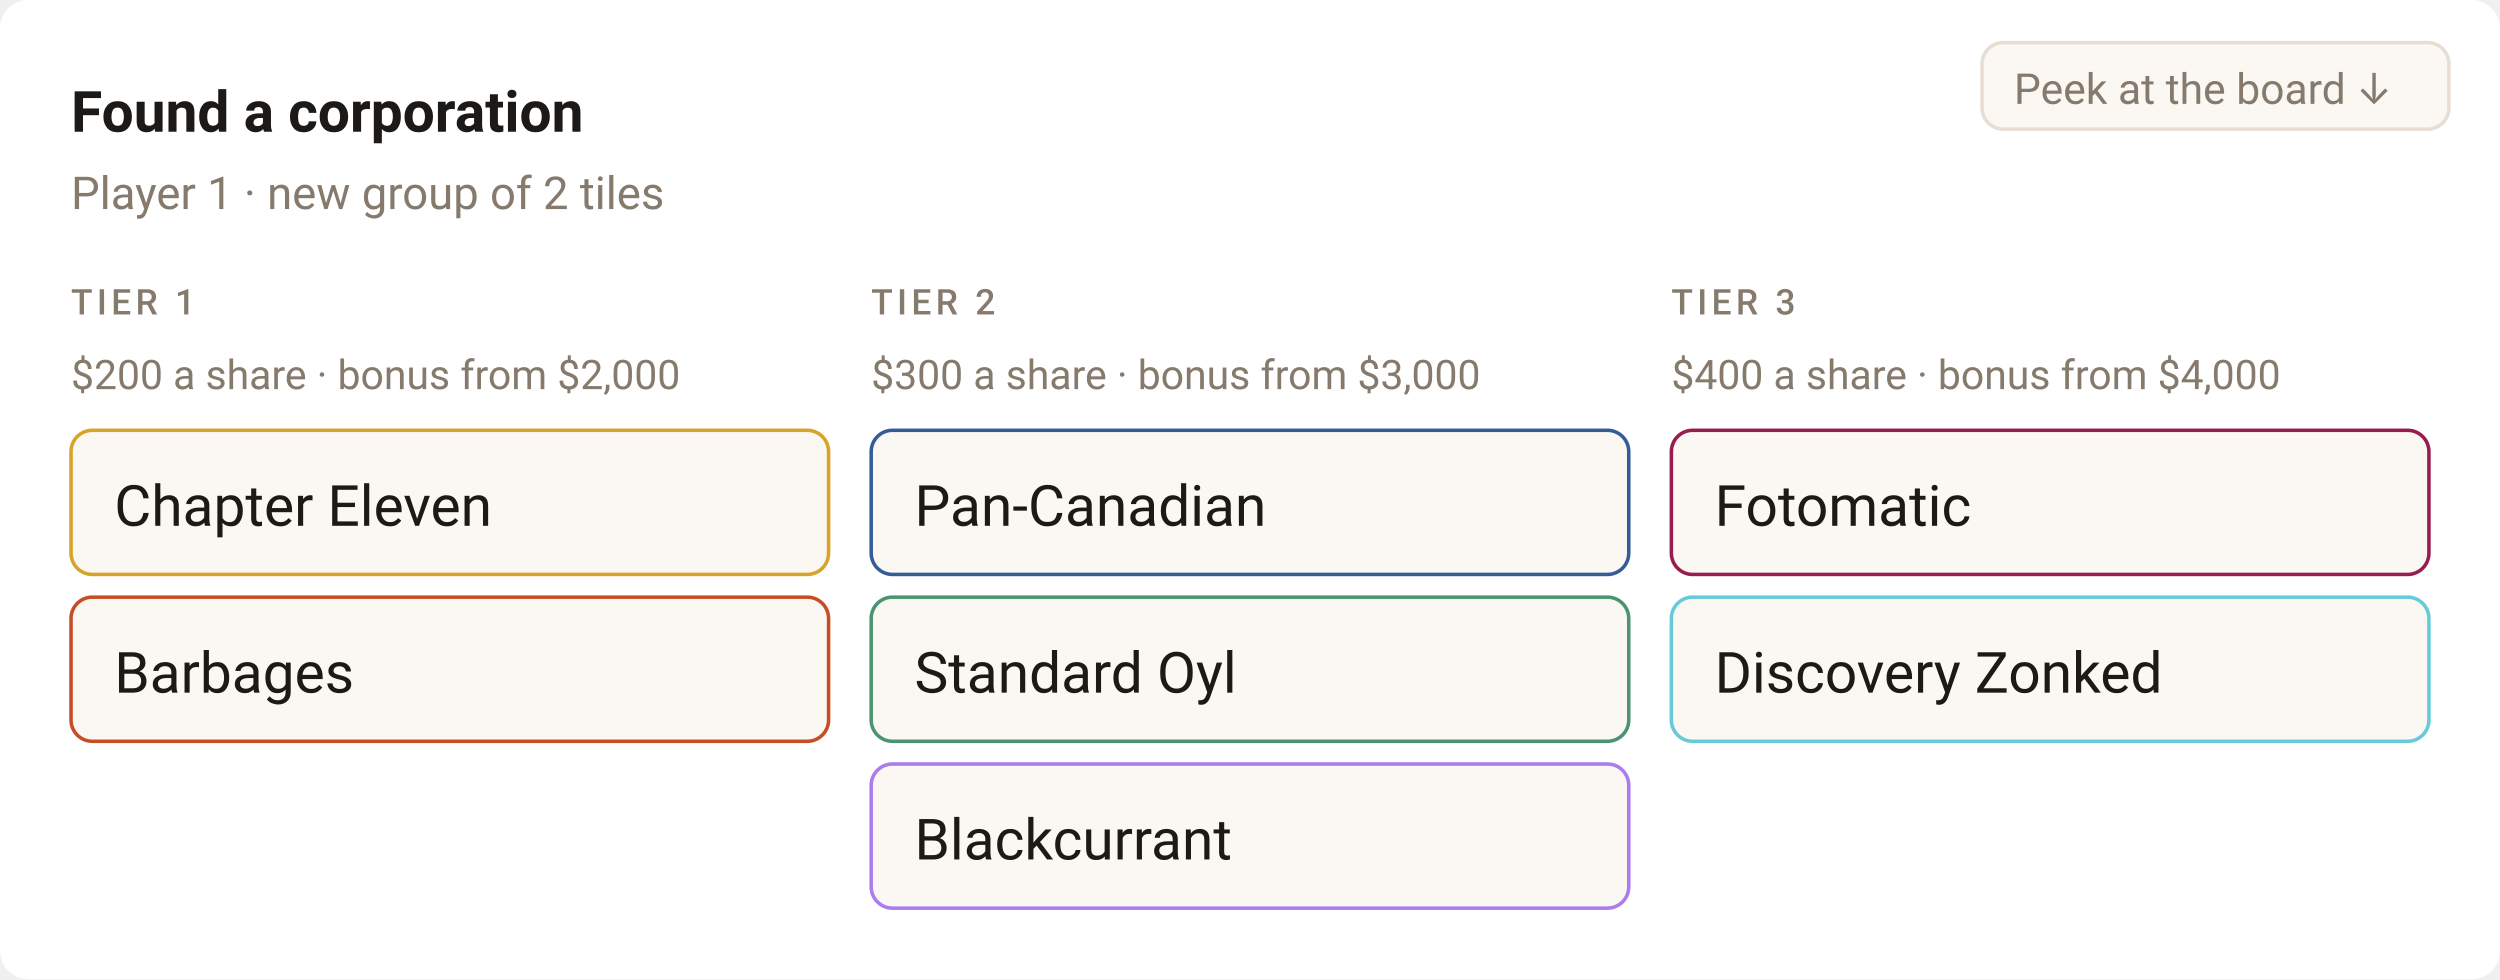
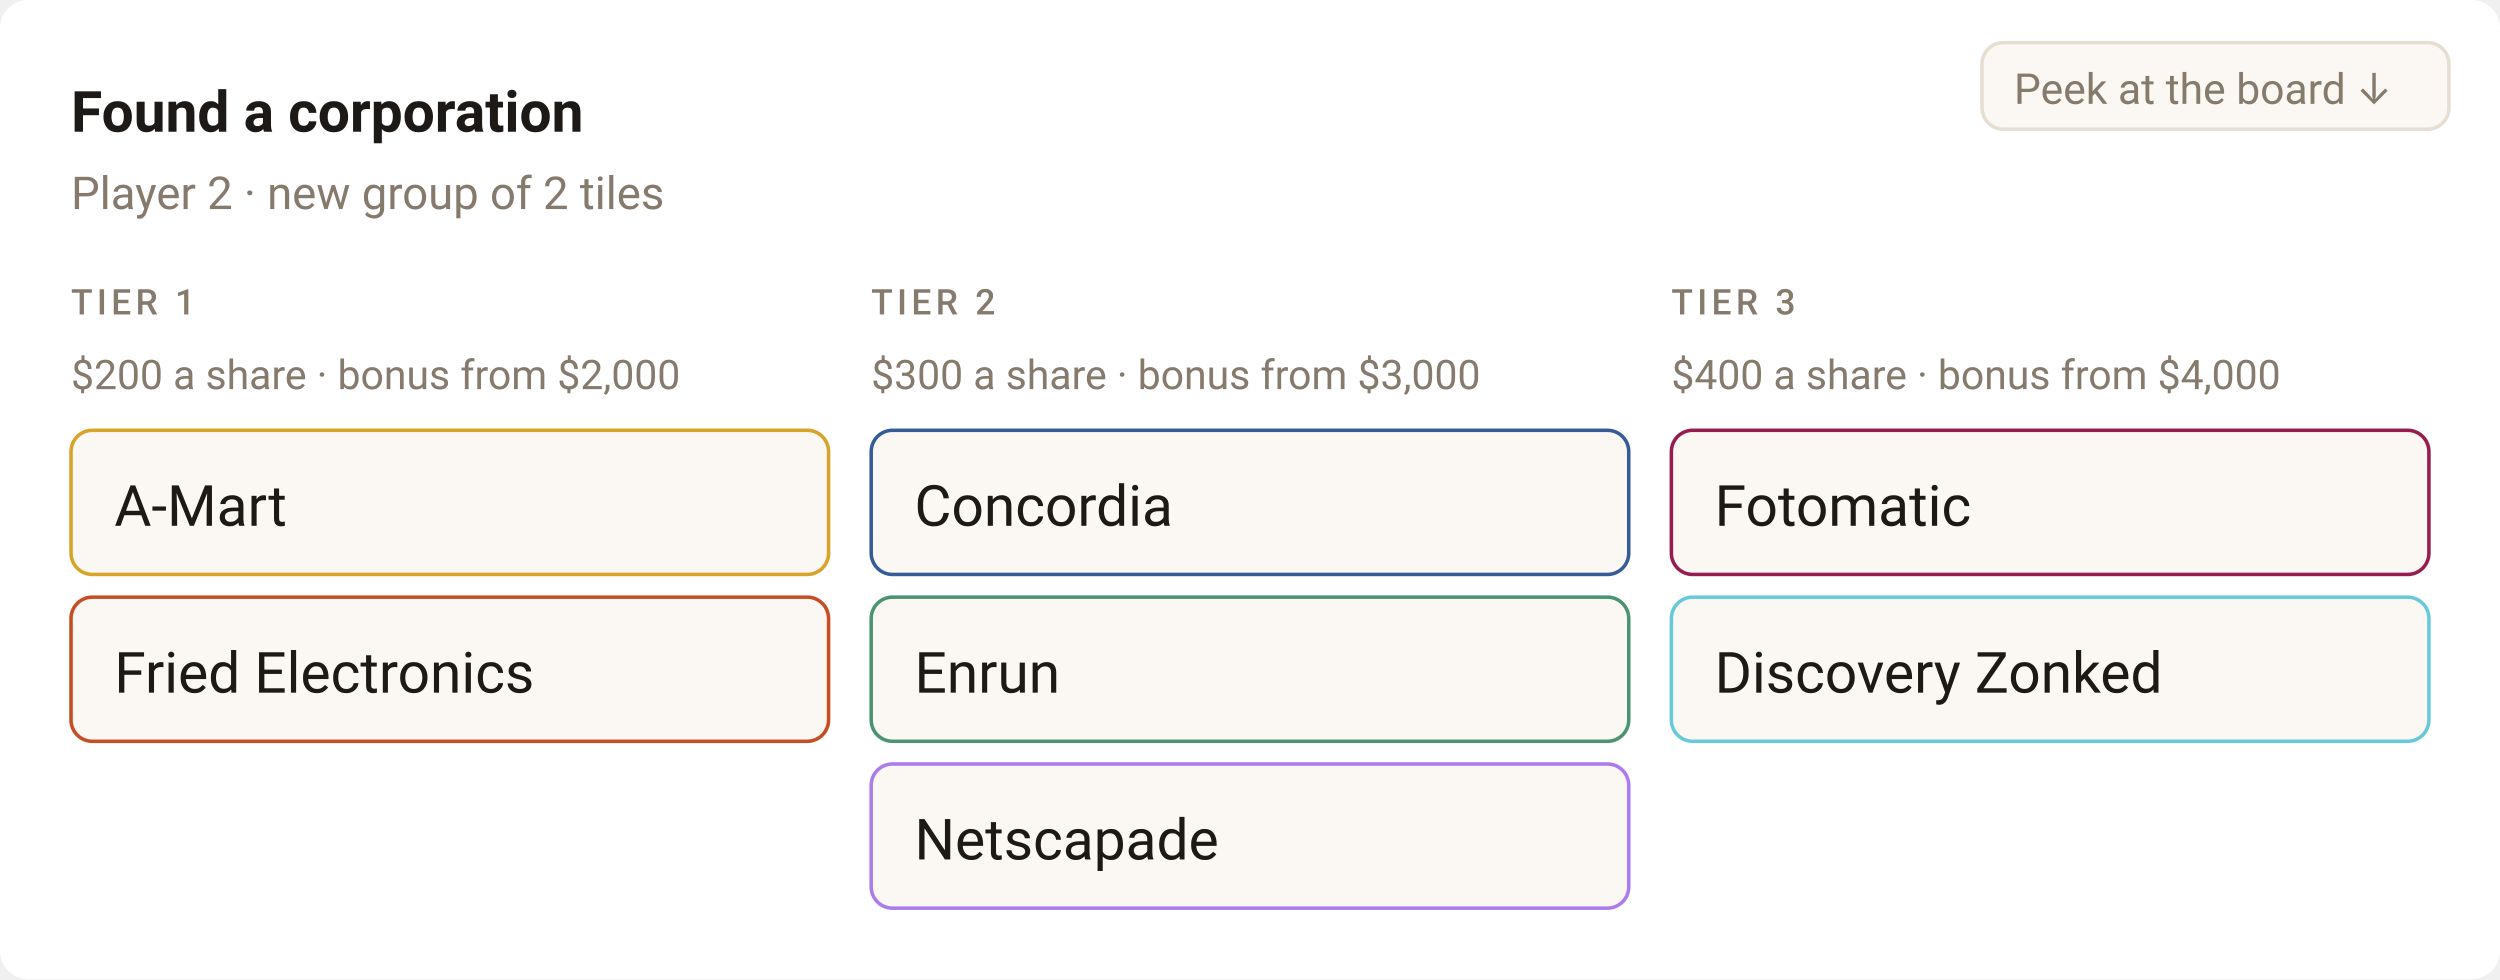
<svg xmlns="http://www.w3.org/2000/svg" data-stacking-context="true" aria-owns="radix-_r_l_" width="704" height="275.734" viewBox="368 312.133 704 275.734">
  <style />
  <g data-stacking-layer="rootBackgroundAndBorders" />
  <g data-stacking-layer="childStackingContextsWithNegativeStackLevels" />
  <g data-stacking-layer="inFlowNonInlineNonPositionedDescendants" />
  <g data-stacking-layer="nonPositionedFloats" />
  <g data-stacking-layer="inFlowInlineLevelNonPositionedDescendants" />
  <g data-stacking-layer="childStackingContextsWithStackLevelZeroAndPositionedDescendantsWithStackLevelZero" />
  <g data-stacking-layer="childStackingContextsWithPositiveStackLevels" />
  <g data-tag="div" id="radix-_r_l_" class="_content_4z2vp_15 _foundContent_4z2vp_91" data-z-index="auto" data-stacking-context="true" tabindex="-1" aria-labelledby="radix-_r_m_" role="dialog" aria-owns="radix-_r_m_ _minimizeButton_4z2vp_1681 div1">
    <g data-stacking-layer="rootBackgroundAndBorders">
      <rect width="704" height="275.734" x="368" y="312.133" fill="rgb(255, 255, 255)" rx="8" ry="8" />
    </g>
    <g data-tag="h2" id="radix-_r_m_" class="_srOnly_4z2vp_468" data-z-index="auto" data-stacking-context="true" role="heading" aria-level="2" mask="url(#mask-for-radix-_r_m_1)">
      <mask id="mask-for-radix-_r_m_1">
        <rect width="1" height="1" x="388" y="332.133" fill="#ffffff" />
      </mask>
      <text color="rgb(28, 25, 23)" dominant-baseline="text-after-edge" font-family="&quot;DM Sans&quot;, system-ui, -apple-system, &quot;Segoe UI&quot;, Roboto, sans-serif" font-size="16px" font-size-adjust="none" font-stretch="100%" font-style="normal" font-variant="normal" font-weight="700" direction="ltr" letter-spacing="normal" text-decoration="none" text-anchor="start" text-rendering="auto" unicode-bidi="isolate" word-spacing="0px" writing-mode="horizontal-tb" user-select="auto" fill="rgb(28, 25, 23)">
        <tspan xml:space="preserve" x="388" y="353.133" textLength="117.016" lengthAdjust="spacingAndGlyphs">Game decision</tspan>
      </text>
    </g>
    <g data-tag="button" id="_minimizeButton_4z2vp_1681" class="_minimizeButton_4z2vp_168" data-z-index="auto" data-stacking-context="true" role="button" aria-labelledby="">
      <g data-stacking-layer="rootBackgroundAndBorders">
        <rect width="131.469" height="24.375" x="926.141" y="324.133" fill="rgb(251, 248, 243)" stroke="rgb(231, 222, 210)" stroke-width="1px" rx="6" ry="6" />
      </g>
      <text color="rgb(134, 122, 109)" dominant-baseline="text-after-edge" font-family="&quot;DM Sans&quot;, system-ui, -apple-system, &quot;Segoe UI&quot;, Roboto, sans-serif" font-size="12px" font-size-adjust="none" font-stretch="100%" font-style="normal" font-variant="normal" font-weight="400" direction="ltr" letter-spacing="normal" text-decoration="none" text-anchor="start" text-rendering="auto" unicode-bidi="normal" word-spacing="0px" writing-mode="horizontal-tb" user-select="auto" fill="rgb(134, 122, 109)">
        <tspan xml:space="preserve" x="935.141" y="344.32" textLength="113.469" lengthAdjust="spacingAndGlyphs">Peek at the board ↓</tspan>
      </text>
    </g>
    <g data-tag="div" id="div1" data-z-index="auto" data-stacking-context="true" aria-owns="h21 _seat_4z2vp_421 _foundTiers_4z2vp_961">
      <g data-tag="h2" id="h21" data-z-index="auto" data-stacking-context="true" role="heading" aria-level="2">
        <text color="rgb(28, 25, 23)" dominant-baseline="text-after-edge" font-family="&quot;DM Sans&quot;, system-ui, -apple-system, &quot;Segoe UI&quot;, Roboto, sans-serif" font-size="16px" font-size-adjust="none" font-stretch="100%" font-style="normal" font-variant="normal" font-weight="700" direction="ltr" letter-spacing="normal" text-decoration="none" text-anchor="start" text-rendering="auto" unicode-bidi="isolate" word-spacing="0px" writing-mode="horizontal-tb" user-select="auto" fill="rgb(28, 25, 23)">
          <tspan xml:space="preserve" x="388" y="353.133" textLength="158.375" lengthAdjust="spacingAndGlyphs">Found a corporation</tspan>
        </text>
      </g>
      <g data-tag="p" id="_seat_4z2vp_421" class="_seat_4z2vp_42" data-z-index="auto" data-stacking-context="true">
        <text color="rgb(134, 122, 109)" dominant-baseline="text-after-edge" font-family="&quot;DM Sans&quot;, system-ui, -apple-system, &quot;Segoe UI&quot;, Roboto, sans-serif" font-size="12.8px" font-size-adjust="none" font-stretch="100%" font-style="normal" font-variant="normal" font-weight="400" direction="ltr" letter-spacing="normal" text-decoration="none" text-anchor="start" text-rendering="auto" unicode-bidi="isolate" word-spacing="0px" writing-mode="horizontal-tb" user-select="auto" fill="rgb(134, 122, 109)">
-           <tspan xml:space="preserve" x="388" y="374.133" textLength="171.25" lengthAdjust="spacingAndGlyphs">Player 1 · new group of 2 tiles</tspan>
+           <tspan xml:space="preserve" x="388" y="374.133" textLength="174.438" lengthAdjust="spacingAndGlyphs">Player 2 · new group of 2 tiles</tspan>
        </text>
      </g>
      <g data-tag="div" id="_foundTiers_4z2vp_961" class="_foundTiers_4z2vp_96" data-z-index="auto" data-stacking-context="true" aria-owns="_foundTier_4z2vp_961 _foundTier_4z2vp_962 _foundTier_4z2vp_963">
        <g data-tag="section" id="_foundTier_4z2vp_961" class="_foundTier_4z2vp_96" data-z-index="auto" data-stacking-context="true" role="group" aria-label="Tier 1" aria-owns="_foundTierName_4z2vp_1101 tabnum1 _foundOption_4z2vp_1271 _foundOption_4z2vp_1272">
          <g data-tag="h3" id="_foundTierName_4z2vp_1101" class="_foundTierName_4z2vp_110" data-z-index="auto" data-stacking-context="true" role="heading" aria-level="3">
            <text color="rgb(134, 122, 109)" dominant-baseline="text-after-edge" font-family="&quot;DM Sans&quot;, system-ui, -apple-system, &quot;Segoe UI&quot;, Roboto, sans-serif" font-size="10px" font-size-adjust="none" font-stretch="100%" font-style="normal" font-variant="normal" font-weight="500" direction="ltr" letter-spacing="1.2px" text-decoration="none" text-anchor="start" text-rendering="auto" unicode-bidi="isolate" word-spacing="0px" writing-mode="horizontal-tb" user-select="auto" fill="rgb(134, 122, 109)">
              <tspan xml:space="preserve" x="388" y="403.133" textLength="33" lengthAdjust="spacingAndGlyphs">TIER 1</tspan>
            </text>
          </g>
          <g data-tag="p" id="tabnum1" class="tabnum _foundTierTerms_4z2vp_121" data-z-index="auto" data-stacking-context="true">
            <text color="rgb(134, 122, 109)" dominant-baseline="text-after-edge" font-family="&quot;DM Sans&quot;, system-ui, -apple-system, &quot;Segoe UI&quot;, Roboto, sans-serif" font-size="11.52px" font-size-adjust="none" font-stretch="100%" font-style="normal" font-variant="tabular-nums" font-weight="400" direction="ltr" letter-spacing="normal" text-decoration="none" text-anchor="start" text-rendering="auto" unicode-bidi="isolate" word-spacing="0px" writing-mode="horizontal-tb" user-select="auto" fill="rgb(134, 122, 109)">
              <tspan xml:space="preserve" x="388" y="424.523" textLength="184.516" lengthAdjust="spacingAndGlyphs">$200 a share · bonus from $2,000</tspan>
            </text>
          </g>
          <g data-tag="button" id="_foundOption_4z2vp_1271" class="_foundOption_4z2vp_127" data-z-index="auto" data-stacking-context="true" role="button" aria-labelledby="">
            <g data-stacking-layer="rootBackgroundAndBorders">
              <rect width="213.328" height="40.594" x="388" y="433.305" fill="rgb(251, 248, 243)" stroke="rgb(215, 163, 41)" stroke-width="1px" rx="6" ry="6" />
            </g>
            <text color="rgb(28, 25, 23)" dominant-baseline="text-after-edge" font-family="&quot;DM Sans&quot;, system-ui, -apple-system, &quot;Segoe UI&quot;, Roboto, sans-serif" font-size="16px" font-size-adjust="none" font-stretch="100%" font-style="normal" font-variant="normal" font-weight="400" direction="ltr" letter-spacing="normal" text-decoration="none" text-anchor="start" text-rendering="auto" unicode-bidi="normal" word-spacing="0px" writing-mode="horizontal-tb" user-select="auto" fill="rgb(28, 25, 23)">
-               <tspan xml:space="preserve" x="400.188" y="464.102" textLength="114.25" lengthAdjust="spacingAndGlyphs">Chapter Eleven</tspan>
+               <tspan xml:space="preserve" x="400.188" y="464.102" textLength="54.391" lengthAdjust="spacingAndGlyphs">A-Mart</tspan>
            </text>
          </g>
          <g data-tag="button" id="_foundOption_4z2vp_1272" class="_foundOption_4z2vp_127" data-z-index="auto" data-stacking-context="true" role="button" aria-labelledby="">
            <g data-stacking-layer="rootBackgroundAndBorders">
              <rect width="213.328" height="40.594" x="388" y="480.289" fill="rgb(251, 248, 243)" stroke="rgb(198, 78, 37)" stroke-width="1px" rx="6" ry="6" />
            </g>
            <text color="rgb(28, 25, 23)" dominant-baseline="text-after-edge" font-family="&quot;DM Sans&quot;, system-ui, -apple-system, &quot;Segoe UI&quot;, Roboto, sans-serif" font-size="16px" font-size-adjust="none" font-stretch="100%" font-style="normal" font-variant="normal" font-weight="400" direction="ltr" letter-spacing="normal" text-decoration="none" text-anchor="start" text-rendering="auto" unicode-bidi="normal" word-spacing="0px" writing-mode="horizontal-tb" user-select="auto" fill="rgb(28, 25, 23)">
-               <tspan xml:space="preserve" x="400.188" y="511.086" textLength="70.172" lengthAdjust="spacingAndGlyphs">Barbages</tspan>
+               <tspan xml:space="preserve" x="400.188" y="511.086" textLength="126.484" lengthAdjust="spacingAndGlyphs">Fried Electronics</tspan>
            </text>
          </g>
        </g>
        <g data-tag="section" id="_foundTier_4z2vp_962" class="_foundTier_4z2vp_96" data-z-index="auto" data-stacking-context="true" role="group" aria-label="Tier 2" aria-owns="_foundTierName_4z2vp_1102 tabnum2 _foundOption_4z2vp_1273 _foundOption_4z2vp_1274 _foundOption_4z2vp_1275">
          <g data-tag="h3" id="_foundTierName_4z2vp_1102" class="_foundTierName_4z2vp_110" data-z-index="auto" data-stacking-context="true" role="heading" aria-level="3">
            <text color="rgb(134, 122, 109)" dominant-baseline="text-after-edge" font-family="&quot;DM Sans&quot;, system-ui, -apple-system, &quot;Segoe UI&quot;, Roboto, sans-serif" font-size="10px" font-size-adjust="none" font-stretch="100%" font-style="normal" font-variant="normal" font-weight="500" direction="ltr" letter-spacing="1.2px" text-decoration="none" text-anchor="start" text-rendering="auto" unicode-bidi="isolate" word-spacing="0px" writing-mode="horizontal-tb" user-select="auto" fill="rgb(134, 122, 109)">
              <tspan xml:space="preserve" x="613.328" y="403.133" textLength="35.484" lengthAdjust="spacingAndGlyphs">TIER 2</tspan>
            </text>
          </g>
          <g data-tag="p" id="tabnum2" class="tabnum _foundTierTerms_4z2vp_121" data-z-index="auto" data-stacking-context="true">
            <text color="rgb(134, 122, 109)" dominant-baseline="text-after-edge" font-family="&quot;DM Sans&quot;, system-ui, -apple-system, &quot;Segoe UI&quot;, Roboto, sans-serif" font-size="11.52px" font-size-adjust="none" font-stretch="100%" font-style="normal" font-variant="tabular-nums" font-weight="400" direction="ltr" letter-spacing="normal" text-decoration="none" text-anchor="start" text-rendering="auto" unicode-bidi="isolate" word-spacing="0px" writing-mode="horizontal-tb" user-select="auto" fill="rgb(134, 122, 109)">
              <tspan xml:space="preserve" x="613.328" y="424.523" textLength="185" lengthAdjust="spacingAndGlyphs">$300 a share · bonus from $3,000</tspan>
            </text>
          </g>
          <g data-tag="button" id="_foundOption_4z2vp_1273" class="_foundOption_4z2vp_127" data-z-index="auto" data-stacking-context="true" role="button" aria-labelledby="">
            <g data-stacking-layer="rootBackgroundAndBorders">
              <rect width="213.328" height="40.594" x="613.328" y="433.305" fill="rgb(251, 248, 243)" stroke="rgb(53, 92, 153)" stroke-width="1px" rx="6" ry="6" />
            </g>
            <text color="rgb(28, 25, 23)" dominant-baseline="text-after-edge" font-family="&quot;DM Sans&quot;, system-ui, -apple-system, &quot;Segoe UI&quot;, Roboto, sans-serif" font-size="16px" font-size-adjust="none" font-stretch="100%" font-style="normal" font-variant="normal" font-weight="400" direction="ltr" letter-spacing="normal" text-decoration="none" text-anchor="start" text-rendering="auto" unicode-bidi="normal" word-spacing="0px" writing-mode="horizontal-tb" user-select="auto" fill="rgb(28, 25, 23)">
-               <tspan xml:space="preserve" x="625.516" y="464.102" textLength="107.469" lengthAdjust="spacingAndGlyphs">Pan-Canadian</tspan>
+               <tspan xml:space="preserve" x="625.516" y="464.102" textLength="78.422" lengthAdjust="spacingAndGlyphs">Concordia</tspan>
            </text>
          </g>
          <g data-tag="button" id="_foundOption_4z2vp_1274" class="_foundOption_4z2vp_127" data-z-index="auto" data-stacking-context="true" role="button" aria-labelledby="">
            <g data-stacking-layer="rootBackgroundAndBorders">
              <rect width="213.328" height="40.594" x="613.328" y="480.289" fill="rgb(251, 248, 243)" stroke="rgb(74, 148, 113)" stroke-width="1px" rx="6" ry="6" />
            </g>
            <text color="rgb(28, 25, 23)" dominant-baseline="text-after-edge" font-family="&quot;DM Sans&quot;, system-ui, -apple-system, &quot;Segoe UI&quot;, Roboto, sans-serif" font-size="16px" font-size-adjust="none" font-stretch="100%" font-style="normal" font-variant="normal" font-weight="400" direction="ltr" letter-spacing="normal" text-decoration="none" text-anchor="start" text-rendering="auto" unicode-bidi="normal" word-spacing="0px" writing-mode="horizontal-tb" user-select="auto" fill="rgb(28, 25, 23)">
-               <tspan xml:space="preserve" x="625.516" y="511.086" textLength="98.766" lengthAdjust="spacingAndGlyphs">Standard Oyl</tspan>
+               <tspan xml:space="preserve" x="625.516" y="511.086" textLength="43.438" lengthAdjust="spacingAndGlyphs">Enrun</tspan>
            </text>
          </g>
          <g data-tag="button" id="_foundOption_4z2vp_1275" class="_foundOption_4z2vp_127" data-z-index="auto" data-stacking-context="true" role="button" aria-labelledby="">
            <g data-stacking-layer="rootBackgroundAndBorders">
              <rect width="213.328" height="40.594" x="613.328" y="527.273" fill="rgb(251, 248, 243)" stroke="rgb(172, 124, 239)" stroke-width="1px" rx="6" ry="6" />
            </g>
            <text color="rgb(28, 25, 23)" dominant-baseline="text-after-edge" font-family="&quot;DM Sans&quot;, system-ui, -apple-system, &quot;Segoe UI&quot;, Roboto, sans-serif" font-size="16px" font-size-adjust="none" font-stretch="100%" font-style="normal" font-variant="normal" font-weight="400" direction="ltr" letter-spacing="normal" text-decoration="none" text-anchor="start" text-rendering="auto" unicode-bidi="normal" word-spacing="0px" writing-mode="horizontal-tb" user-select="auto" fill="rgb(28, 25, 23)">
-               <tspan xml:space="preserve" x="625.516" y="558.07" textLength="95.422" lengthAdjust="spacingAndGlyphs">Blackcurrant</tspan>
+               <tspan xml:space="preserve" x="625.516" y="558.07" textLength="91.703" lengthAdjust="spacingAndGlyphs">Netscapade</tspan>
            </text>
          </g>
        </g>
        <g data-tag="section" id="_foundTier_4z2vp_963" class="_foundTier_4z2vp_96" data-z-index="auto" data-stacking-context="true" role="group" aria-label="Tier 3" aria-owns="_foundTierName_4z2vp_1103 tabnum3 _foundOption_4z2vp_1276 _foundOption_4z2vp_1277">
          <g data-tag="h3" id="_foundTierName_4z2vp_1103" class="_foundTierName_4z2vp_110" data-z-index="auto" data-stacking-context="true" role="heading" aria-level="3">
            <text color="rgb(134, 122, 109)" dominant-baseline="text-after-edge" font-family="&quot;DM Sans&quot;, system-ui, -apple-system, &quot;Segoe UI&quot;, Roboto, sans-serif" font-size="10px" font-size-adjust="none" font-stretch="100%" font-style="normal" font-variant="normal" font-weight="500" direction="ltr" letter-spacing="1.2px" text-decoration="none" text-anchor="start" text-rendering="auto" unicode-bidi="isolate" word-spacing="0px" writing-mode="horizontal-tb" user-select="auto" fill="rgb(134, 122, 109)">
              <tspan xml:space="preserve" x="838.656" y="403.133" textLength="35.656" lengthAdjust="spacingAndGlyphs">TIER 3</tspan>
            </text>
          </g>
          <g data-tag="p" id="tabnum3" class="tabnum _foundTierTerms_4z2vp_121" data-z-index="auto" data-stacking-context="true">
            <text color="rgb(134, 122, 109)" dominant-baseline="text-after-edge" font-family="&quot;DM Sans&quot;, system-ui, -apple-system, &quot;Segoe UI&quot;, Roboto, sans-serif" font-size="11.52px" font-size-adjust="none" font-stretch="100%" font-style="normal" font-variant="tabular-nums" font-weight="400" direction="ltr" letter-spacing="normal" text-decoration="none" text-anchor="start" text-rendering="auto" unicode-bidi="isolate" word-spacing="0px" writing-mode="horizontal-tb" user-select="auto" fill="rgb(134, 122, 109)">
              <tspan xml:space="preserve" x="838.656" y="424.523" textLength="185.609" lengthAdjust="spacingAndGlyphs">$400 a share · bonus from $4,000</tspan>
            </text>
          </g>
          <g data-tag="button" id="_foundOption_4z2vp_1276" class="_foundOption_4z2vp_127" data-z-index="auto" data-stacking-context="true" role="button" aria-labelledby="">
            <g data-stacking-layer="rootBackgroundAndBorders">
              <rect width="213.328" height="40.594" x="838.656" y="433.305" fill="rgb(251, 248, 243)" stroke="rgb(151, 29, 80)" stroke-width="1px" rx="6" ry="6" />
            </g>
            <text color="rgb(28, 25, 23)" dominant-baseline="text-after-edge" font-family="&quot;DM Sans&quot;, system-ui, -apple-system, &quot;Segoe UI&quot;, Roboto, sans-serif" font-size="16px" font-size-adjust="none" font-stretch="100%" font-style="normal" font-variant="normal" font-weight="400" direction="ltr" letter-spacing="normal" text-decoration="none" text-anchor="start" text-rendering="auto" unicode-bidi="normal" word-spacing="0px" writing-mode="horizontal-tb" user-select="auto" fill="rgb(28, 25, 23)">
              <tspan xml:space="preserve" x="850.844" y="464.102" textLength="76.469" lengthAdjust="spacingAndGlyphs">Fotomatic</tspan>
            </text>
          </g>
          <g data-tag="button" id="_foundOption_4z2vp_1277" class="_foundOption_4z2vp_127" data-z-index="auto" data-stacking-context="true" role="button" aria-labelledby="">
            <g data-stacking-layer="rootBackgroundAndBorders">
              <rect width="213.328" height="40.594" x="838.656" y="480.289" fill="rgb(251, 248, 243)" stroke="rgb(102, 202, 216)" stroke-width="1px" rx="6" ry="6" />
            </g>
            <text color="rgb(28, 25, 23)" dominant-baseline="text-after-edge" font-family="&quot;DM Sans&quot;, system-ui, -apple-system, &quot;Segoe UI&quot;, Roboto, sans-serif" font-size="16px" font-size-adjust="none" font-stretch="100%" font-style="normal" font-variant="normal" font-weight="400" direction="ltr" letter-spacing="normal" text-decoration="none" text-anchor="start" text-rendering="auto" unicode-bidi="normal" word-spacing="0px" writing-mode="horizontal-tb" user-select="auto" fill="rgb(28, 25, 23)">
              <tspan xml:space="preserve" x="850.844" y="511.086" textLength="133.734" lengthAdjust="spacingAndGlyphs">Discovery Zonked</tspan>
            </text>
          </g>
        </g>
      </g>
    </g>
  </g>
</svg>
